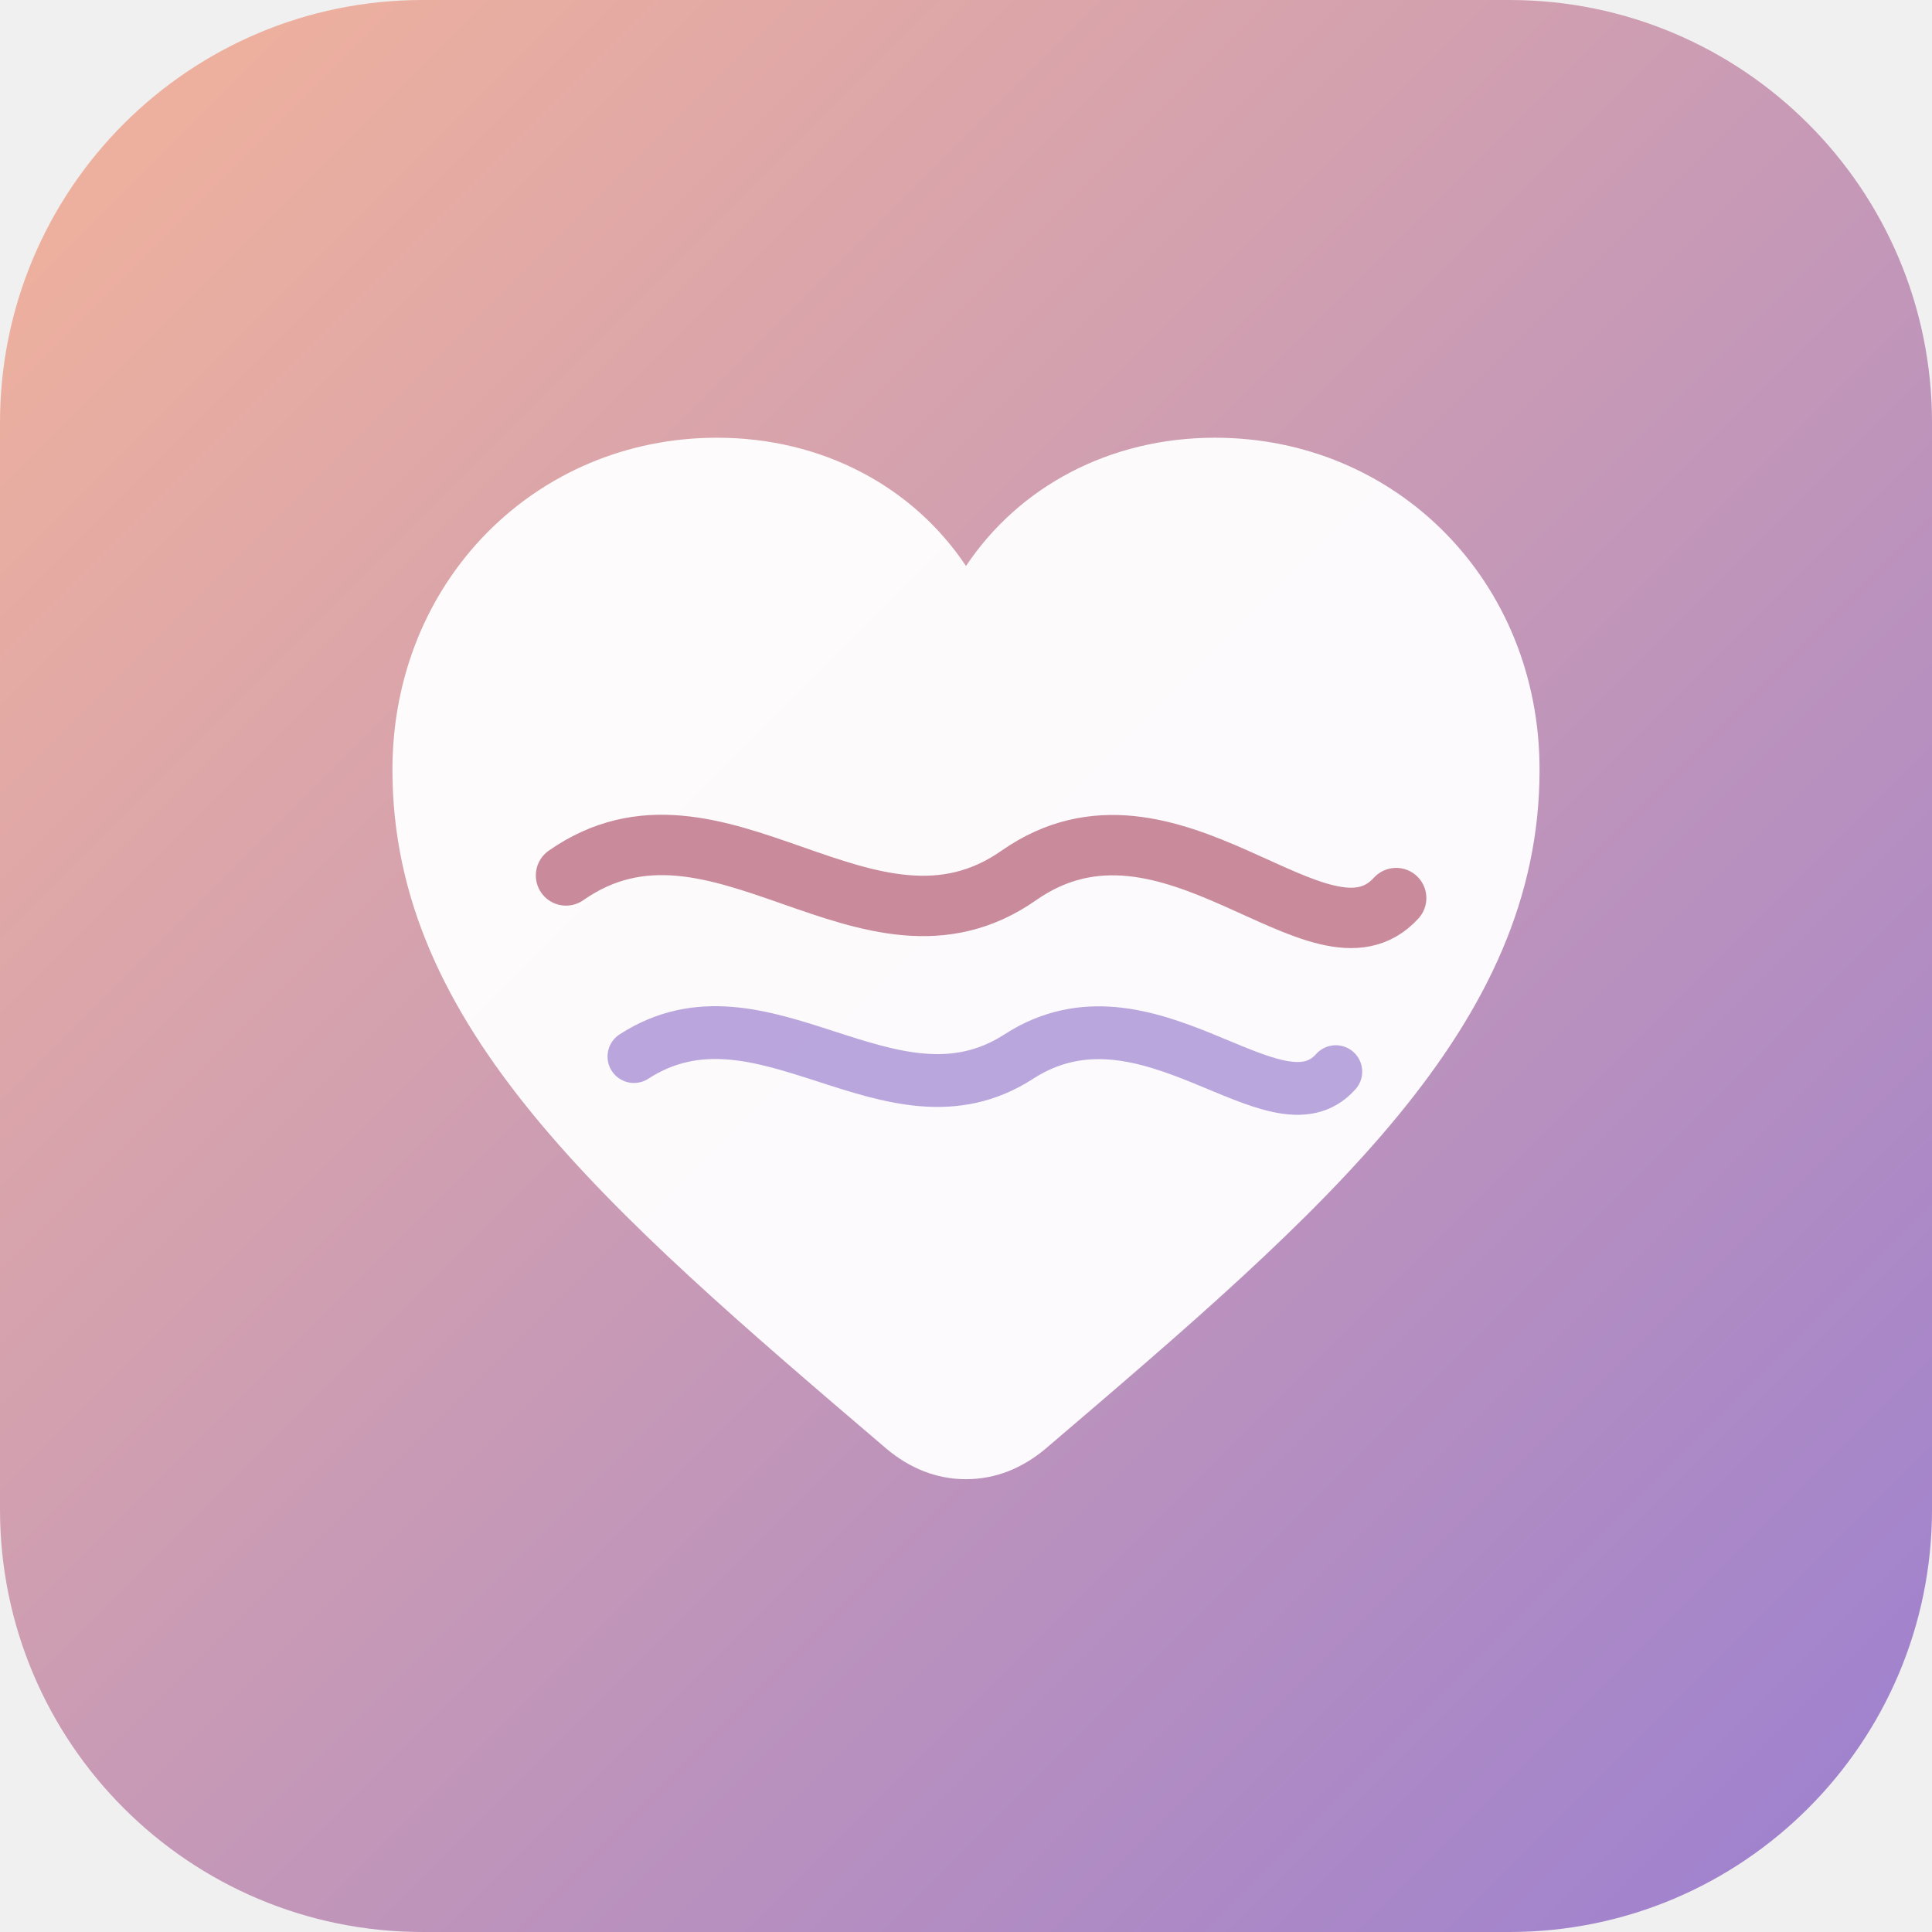
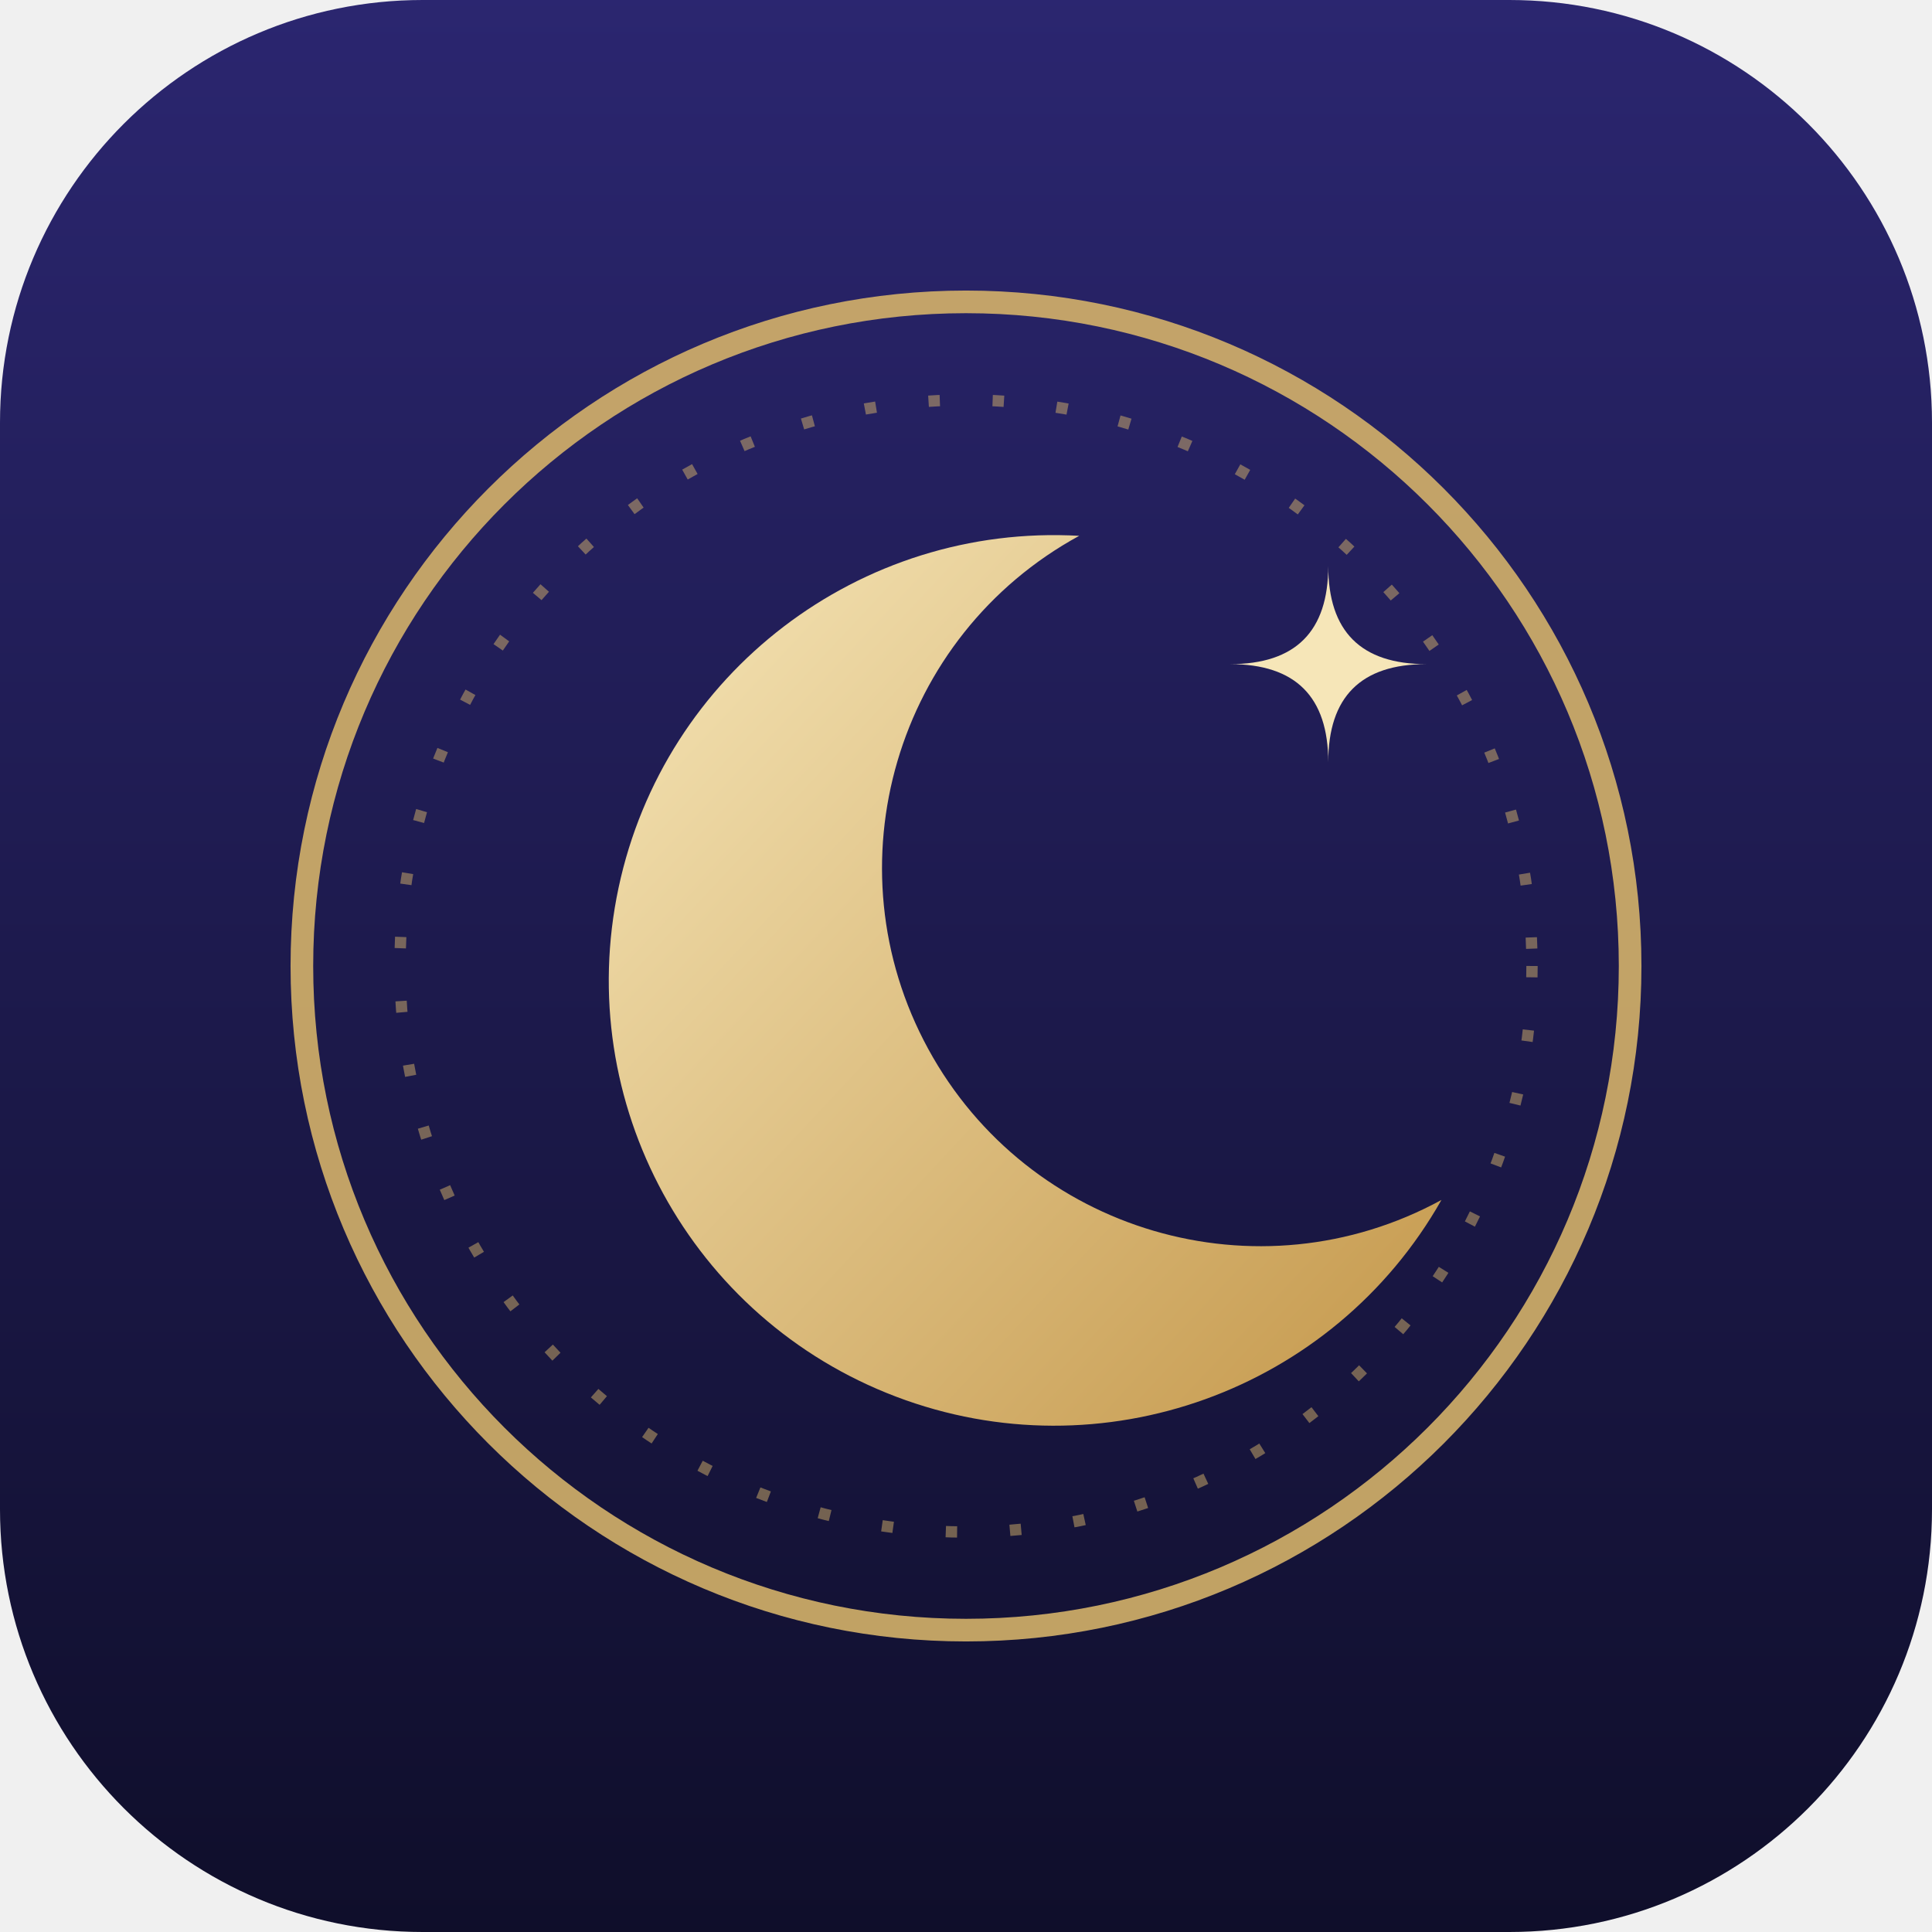
<svg xmlns="http://www.w3.org/2000/svg" viewBox="0 0 512 512">
  <defs>
-     <linearGradient id="g" x1="0" y1="0" x2="1" y2="1">
-       <stop offset="0" stop-color="#f4b49a" />
-       <stop offset="1" stop-color="#9b7fd1" />
+     <linearGradient id="g" x1="0" y1="0" x2="0" y2="1">
+       <stop offset="0" stop-color="#2b2670" />
+       <stop offset="1" stop-color="#0f0e2a" />
+     </linearGradient>
+     <linearGradient id="m" x1="0" y1="0" x2="1" y2="1">
+       <stop offset="0" stop-color="#f6e6b8" />
+       <stop offset="1" stop-color="#c4974a" />
    </linearGradient>
  </defs>
  <rect width="512" height="512" rx="112" fill="url(#g)" />
-   <path d="M256 392c-8 0-15-3-21-8C160 320 104 272 104 204c0-50 38-88 86-88 28 0 52 13 66 34 14-21 38-34 66-34 48 0 86 38 86 88 0 68-56 116-131 180-6 5-13 8-21 8z" fill="#fff" opacity=".95" />
-   <path d="M150 232c40-28 80 28 120 0s80 28 100 6" fill="none" stroke="#c98a9b" stroke-width="16" stroke-linecap="round" />
-   <path d="M168 280c34-22 68 22 102 0s68 22 84 4" fill="none" stroke="#a991d6" stroke-width="14" stroke-linecap="round" opacity=".8" />
+   <g transform="translate(256 256) scale(1) translate(-256 -256)">
+     <circle cx="256" cy="256" r="176" fill="none" stroke="#d4b26a" stroke-width="6" stroke-opacity=".9" />
+     <circle cx="256" cy="256" r="150" fill="none" stroke="#d4b26a" stroke-width="3" stroke-opacity=".5" stroke-dasharray="3 14" />
+     <path d="M286 142a118 118 0 1 0 96 176 96 96 0 0 1-96-176z" fill="url(#m)" />
+     <path d="M352 150q0 26 26 26-26 0-26 26 0-26-26-26 26 0 26-26z" fill="#f6e6b8" />
+   </g>
</svg>
